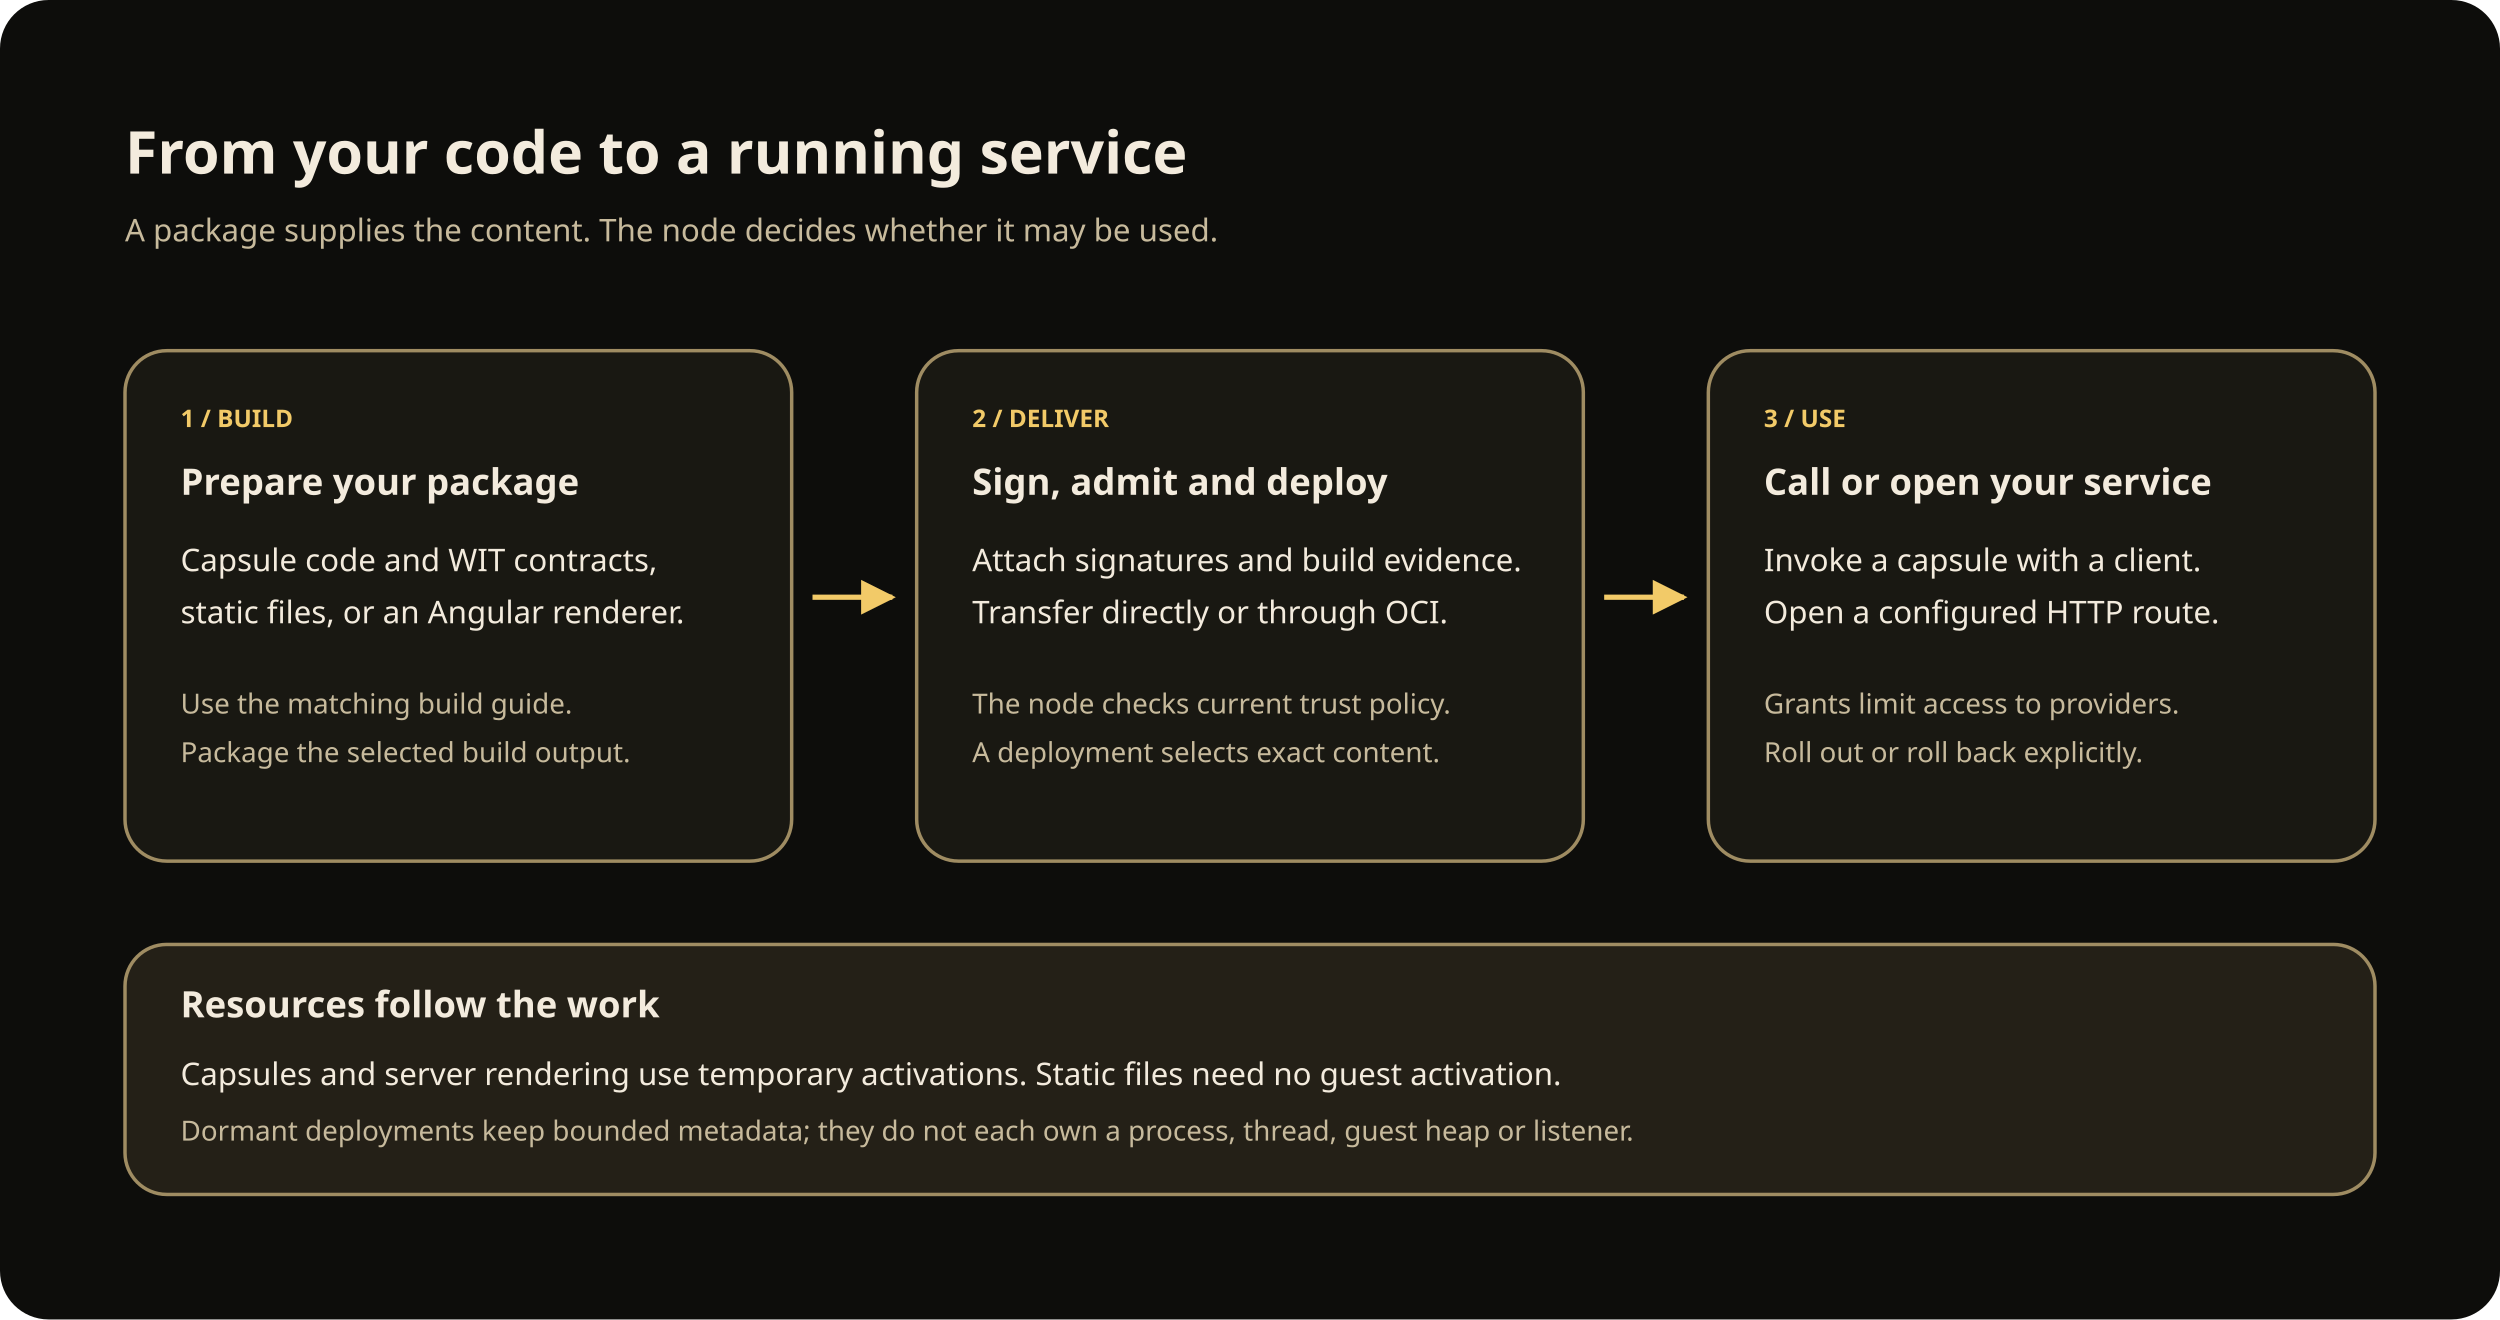
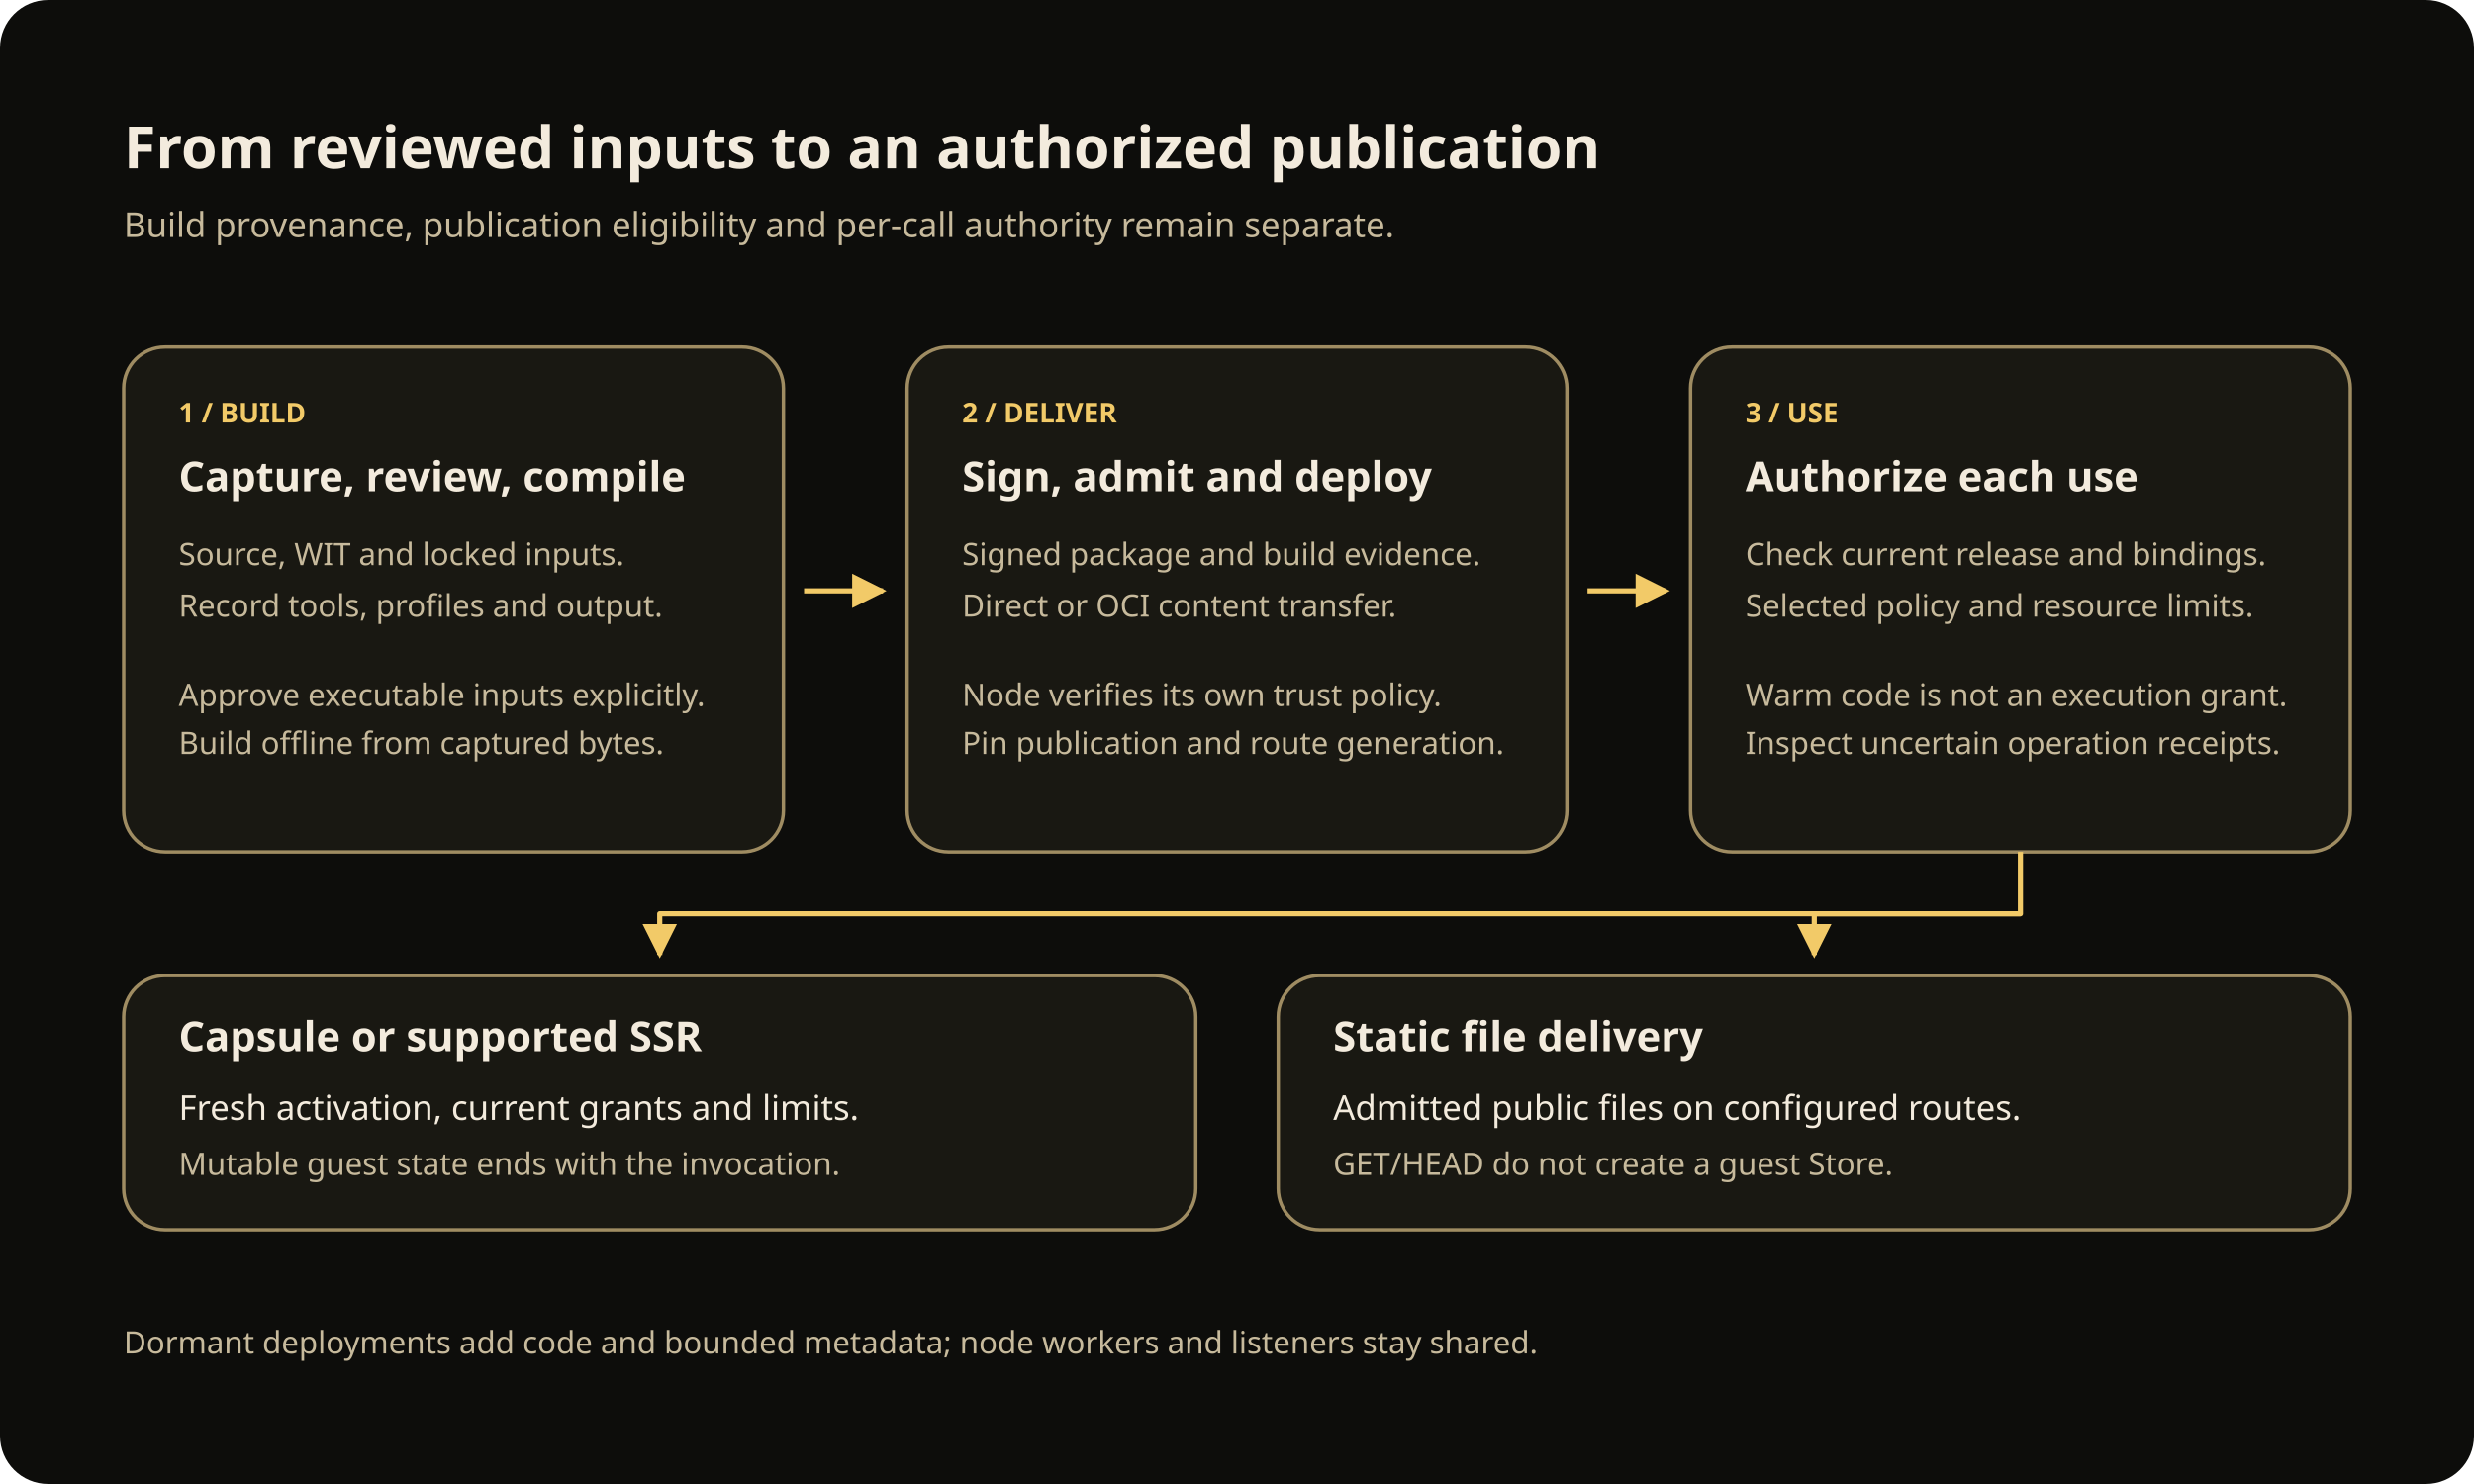
- <svg xmlns="http://www.w3.org/2000/svg" viewBox="0 0 1440 760" role="img" aria-labelledby="delivery-title delivery-description">
+ <svg xmlns="http://www.w3.org/2000/svg" viewBox="0 0 1440 864" role="img" aria-labelledby="package-delivery-title package-delivery-description">
  <defs>
-     <marker id="delivery-arrow" viewBox="0 0 12 12" refX="10" refY="6" markerWidth="8" markerHeight="8" orient="auto">
+     <marker id="package-delivery-arrow" viewBox="0 0 12 12" refX="10" refY="6" markerWidth="8" markerHeight="8" orient="auto">
      <path d="M 1 1 L 11 6 L 1 11 z" fill="#F2CA68" />
    </marker>
    <style>
      .heading { font: 700 34px system-ui, sans-serif; fill: #F3EBDD; }
-       .subtitle { font: 400 18px system-ui, sans-serif; fill: #C7BA9C; }
-       .step { font: 600 14px system-ui, sans-serif; fill: #F2CA68; }
-       .title { font: 700 21px system-ui, sans-serif; fill: #F3EBDD; }
-       .copy { font: 400 18px system-ui, sans-serif; fill: #F3EBDD; }
-       .note { font: 400 16px system-ui, sans-serif; fill: #C7BA9C; }
+       .subtitle { font: 400 20px system-ui, sans-serif; fill: #C7BA9C; }
+       .title { font: 700 24px system-ui, sans-serif; fill: #F3EBDD; }
+       .copy { font: 400 20px system-ui, sans-serif; fill: #F3EBDD; }
+       .note { font: 400 18px system-ui, sans-serif; fill: #C7BA9C; }
+       .label { font: 600 16px system-ui, sans-serif; fill: #F2CA68; }
+       .success { font: 400 20px system-ui, sans-serif; fill: #B9E8BD; }
+       .warning { font: 400 20px system-ui, sans-serif; fill: #F8D586; }
    </style>
  </defs>
-   <rect width="1440" height="760" rx="28" fill="#0D0D0B" />
-   <text x="72" y="100" class="heading">From your code to a running service</text>
-   <text x="72" y="139" class="subtitle">A package supplies the content. The node decides whether it may be used.</text>
-   <g fill="#191812" stroke="#9F8C62" stroke-width="2">
-     <rect x="72" y="202" width="384" height="294" rx="24" />
-     <rect x="528" y="202" width="384" height="294" rx="24" />
-     <rect x="984" y="202" width="384" height="294" rx="24" />
+   <rect width="1440" height="864" rx="28" fill="#0D0D0B" />
+   <text x="72" y="98" class="heading">From reviewed inputs to an authorized publication</text>
+   <text x="72" y="138" class="subtitle">Build provenance, publication eligibility and per-call authority remain separate.</text>
+   <g data-card="Capture, review, compile">
+     <rect x="72" y="202" width="384" height="294" rx="24" fill="#191812" stroke="#9F8C62" stroke-width="2" />
+     <text x="104" y="246" class="label">1 / BUILD</text>
+     <text x="104" y="286" class="title">Capture, review, compile</text>
+     <text x="104" y="329" class="note">Source, WIT and locked inputs.</text>
+     <text x="104" y="359" class="note">Record tools, profiles and output.</text>
+     <text x="104" y="411" class="note">Approve executable inputs explicitly.</text>
+     <text x="104" y="439" class="note">Build offline from captured bytes.</text>
  </g>
-   <g stroke="#F2CA68" stroke-width="3" marker-end="url(#delivery-arrow)">
-     <path d="M 468 344 H 514" />
-     <path d="M 924 344 H 970" />
+   <g data-card="Sign, admit and deploy">
+     <rect x="528" y="202" width="384" height="294" rx="24" fill="#191812" stroke="#9F8C62" stroke-width="2" />
+     <text x="560" y="246" class="label">2 / DELIVER</text>
+     <text x="560" y="286" class="title">Sign, admit and deploy</text>
+     <text x="560" y="329" class="note">Signed package and build evidence.</text>
+     <text x="560" y="359" class="note">Direct or OCI content transfer.</text>
+     <text x="560" y="411" class="note">Node verifies its own trust policy.</text>
+     <text x="560" y="439" class="note">Pin publication and route generation.</text>
  </g>
-   <text x="104" y="246" class="step">1 / BUILD</text>
-   <text x="104" y="285" class="title">Prepare your package</text>
-   <text x="104" y="329" class="copy">Capsule code and WIT contracts,</text>
-   <text x="104" y="359" class="copy">static files, or an Angular renderer.</text>
-   <text x="104" y="411" class="note">Use the matching build guide.</text>
-   <text x="104" y="439" class="note">Package the selected build output.</text>
-   <text x="560" y="246" class="step">2 / DELIVER</text>
-   <text x="560" y="285" class="title">Sign, admit and deploy</text>
-   <text x="560" y="329" class="copy">Attach signatures and build evidence.</text>
-   <text x="560" y="359" class="copy">Transfer directly or through OCI.</text>
-   <text x="560" y="411" class="note">The node checks current trust policy.</text>
-   <text x="560" y="439" class="note">A deployment selects exact content.</text>
-   <text x="1016" y="246" class="step">3 / USE</text>
-   <text x="1016" y="285" class="title">Call or open your service</text>
-   <text x="1016" y="329" class="copy">Invoke a capsule with a client.</text>
-   <text x="1016" y="359" class="copy">Open a configured HTTP route.</text>
-   <text x="1016" y="411" class="note">Grants limit access to providers.</text>
-   <text x="1016" y="439" class="note">Roll out or roll back explicitly.</text>
-   <rect x="72" y="544" width="1296" height="144" rx="24" fill="#242017" stroke="#9F8C62" stroke-width="2" />
-   <text x="104" y="586" class="title">Resources follow the work</text>
-   <text x="104" y="625" class="copy">Capsules and server rendering use temporary activations. Static files need no guest activation.</text>
-   <text x="104" y="657" class="note">Dormant deployments keep bounded metadata; they do not each own a process, thread, guest heap or listener.</text>
+   <g data-card="Authorize each use">
+     <rect x="984" y="202" width="384" height="294" rx="24" fill="#191812" stroke="#9F8C62" stroke-width="2" />
+     <text x="1016" y="246" class="label">3 / USE</text>
+     <text x="1016" y="286" class="title">Authorize each use</text>
+     <text x="1016" y="329" class="note">Check current release and bindings.</text>
+     <text x="1016" y="359" class="note">Selected policy and resource limits.</text>
+     <text x="1016" y="411" class="note">Warm code is not an execution grant.</text>
+     <text x="1016" y="439" class="note">Inspect uncertain operation receipts.</text>
+   </g>
+   <path d="M 468 344 H 514" fill="none" stroke="#F2CA68" stroke-width="3" stroke-linejoin="round" marker-end="url(#package-delivery-arrow)" />
+   <path d="M 924 344 H 970" fill="none" stroke="#F2CA68" stroke-width="3" stroke-linejoin="round" marker-end="url(#package-delivery-arrow)" />
+   <path d="M 1176 496 V 532 H 384 V 556" fill="none" stroke="#F2CA68" stroke-width="3" stroke-linejoin="round" marker-end="url(#package-delivery-arrow)" />
+   <path d="M 1176 532 H 1056 V 556" fill="none" stroke="#F2CA68" stroke-width="3" stroke-linejoin="round" marker-end="url(#package-delivery-arrow)" />
+   <g data-card="Capsule or supported SSR">
+     <rect x="72" y="568" width="624" height="148" rx="24" fill="#191812" stroke="#9F8C62" stroke-width="2" />
+     <text x="104" y="612" class="title">Capsule or supported SSR</text>
+     <text x="104" y="652" class="copy">Fresh activation, current grants and limits.</text>
+     <text x="104" y="684" class="note">Mutable guest state ends with the invocation.</text>
+   </g>
+   <g data-card="Static file delivery">
+     <rect x="744" y="568" width="624" height="148" rx="24" fill="#191812" stroke="#9F8C62" stroke-width="2" />
+     <text x="776" y="612" class="title">Static file delivery</text>
+     <text x="776" y="652" class="copy">Admitted public files on configured routes.</text>
+     <text x="776" y="684" class="note">GET/HEAD do not create a guest Store.</text>
+   </g>
+   <text x="72" y="788" class="note">Dormant deployments add code and bounded metadata; node workers and listeners stay shared.</text>
</svg>
